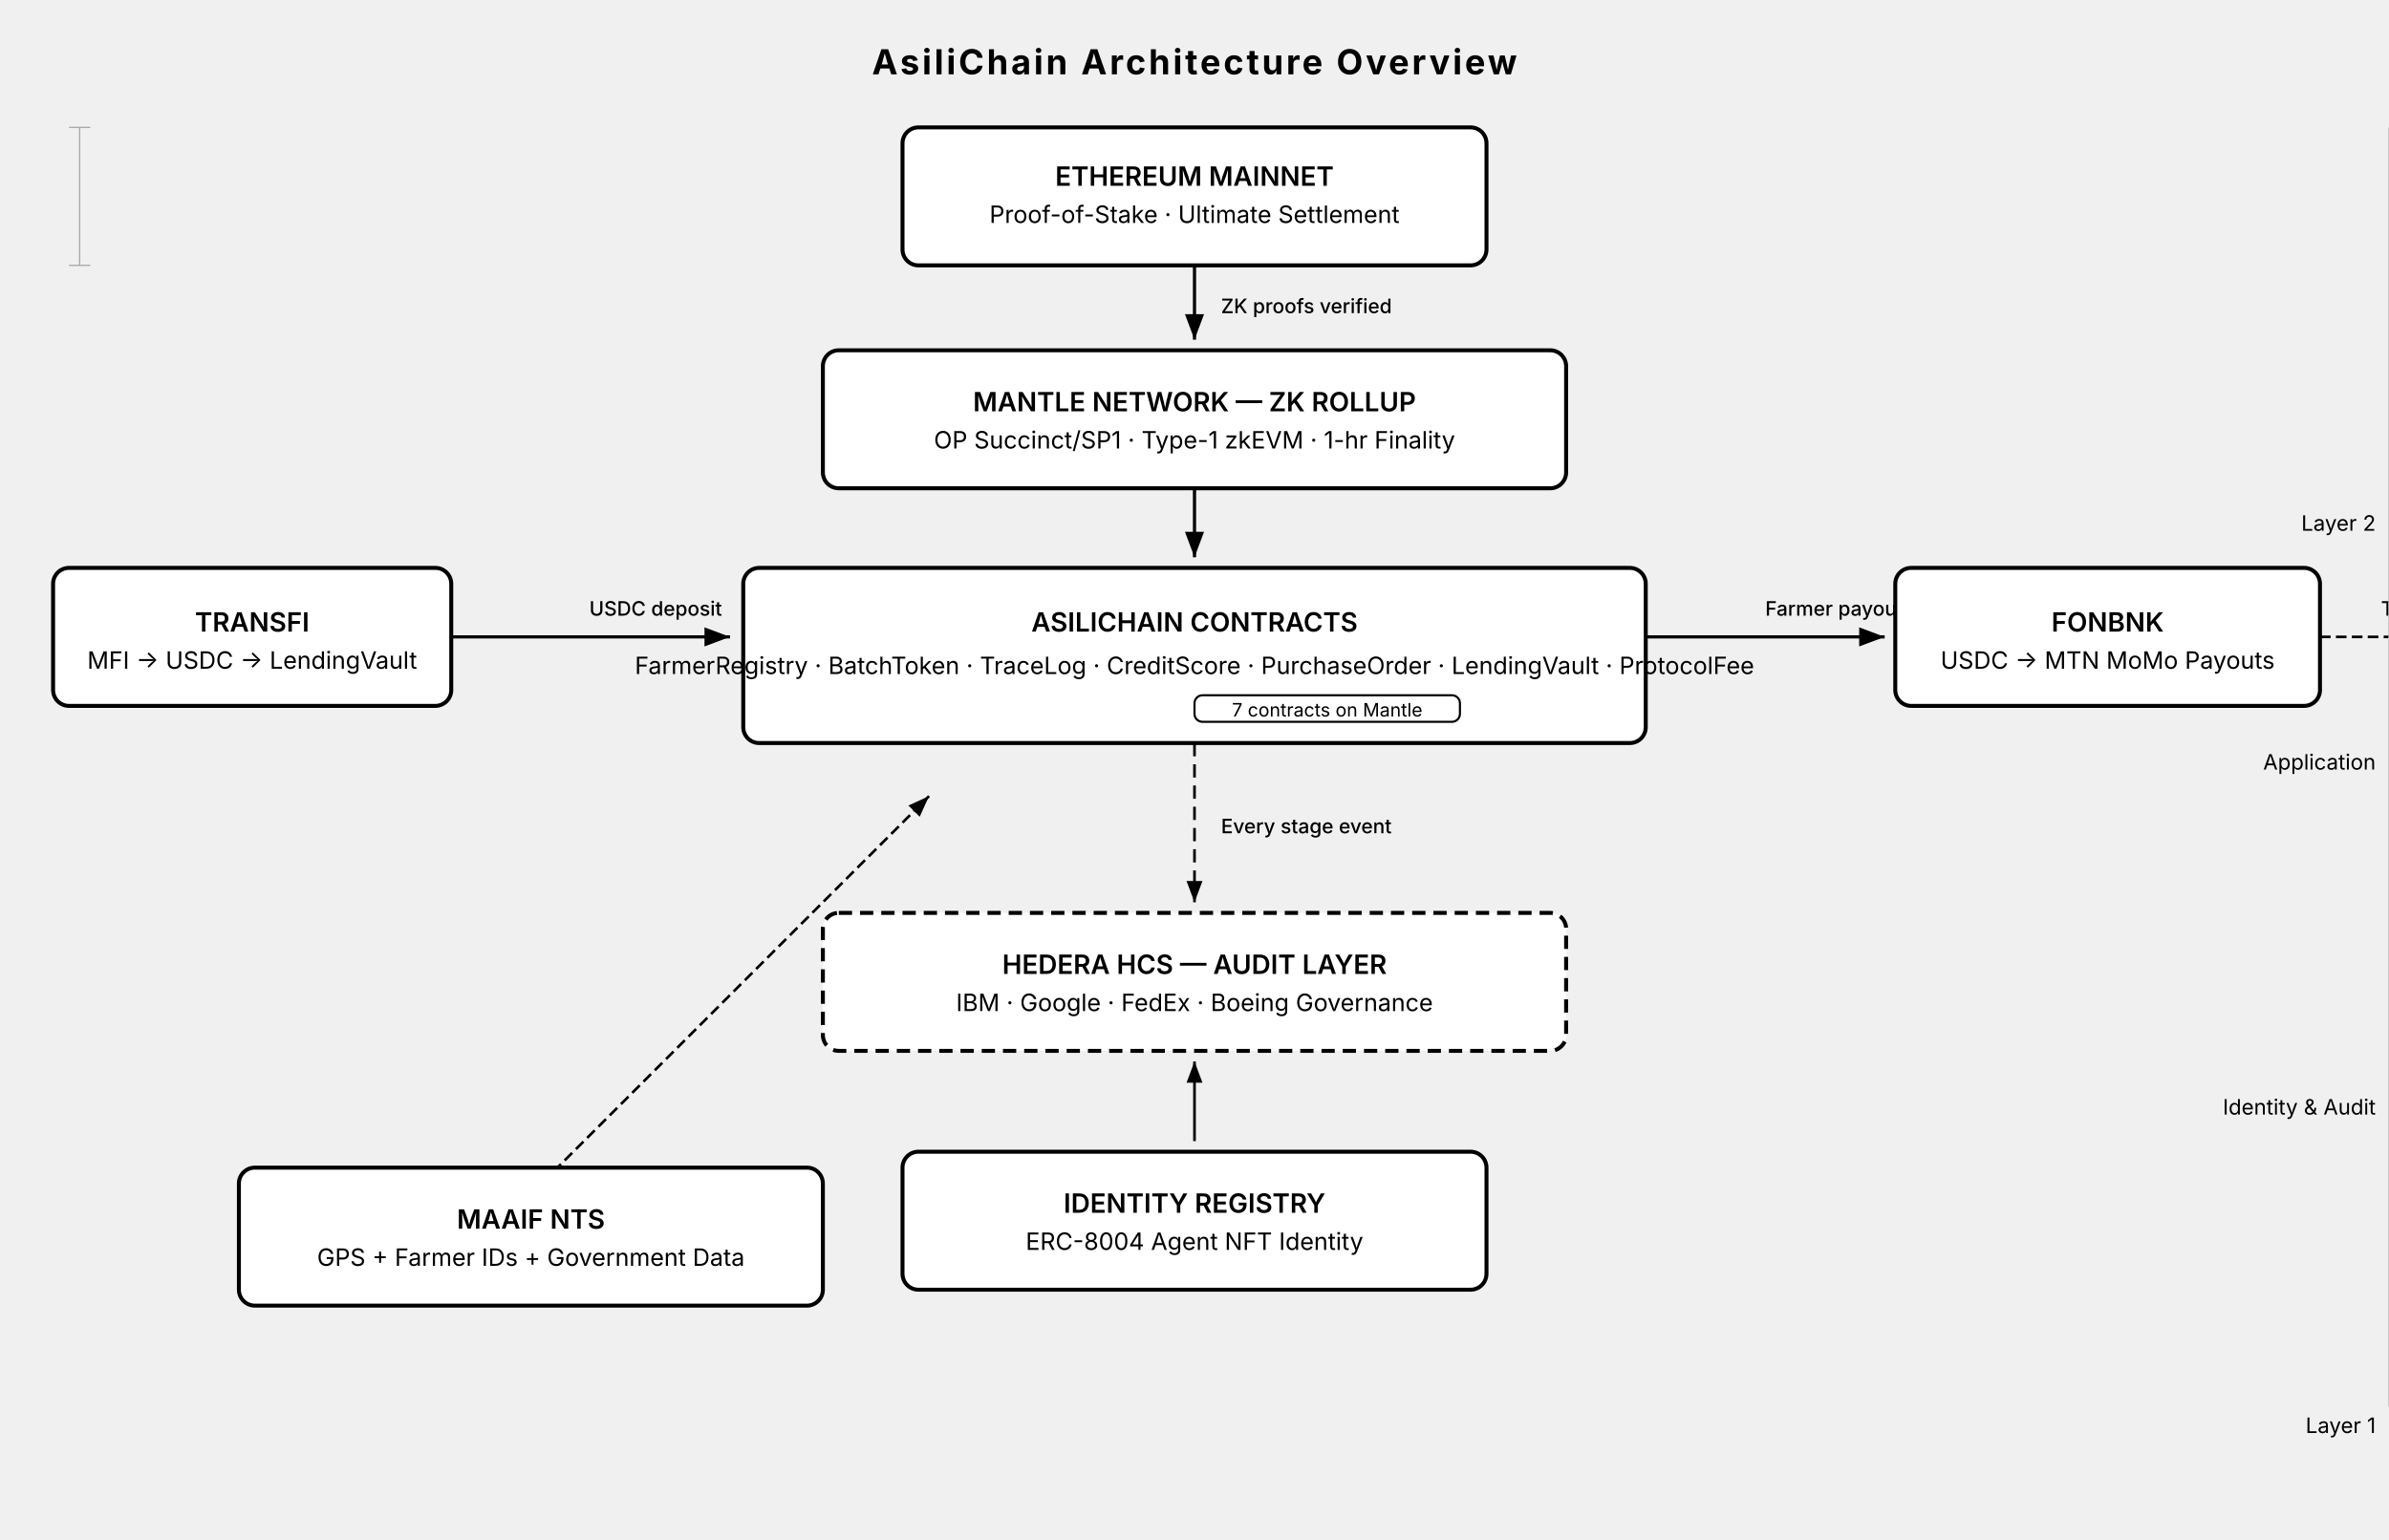
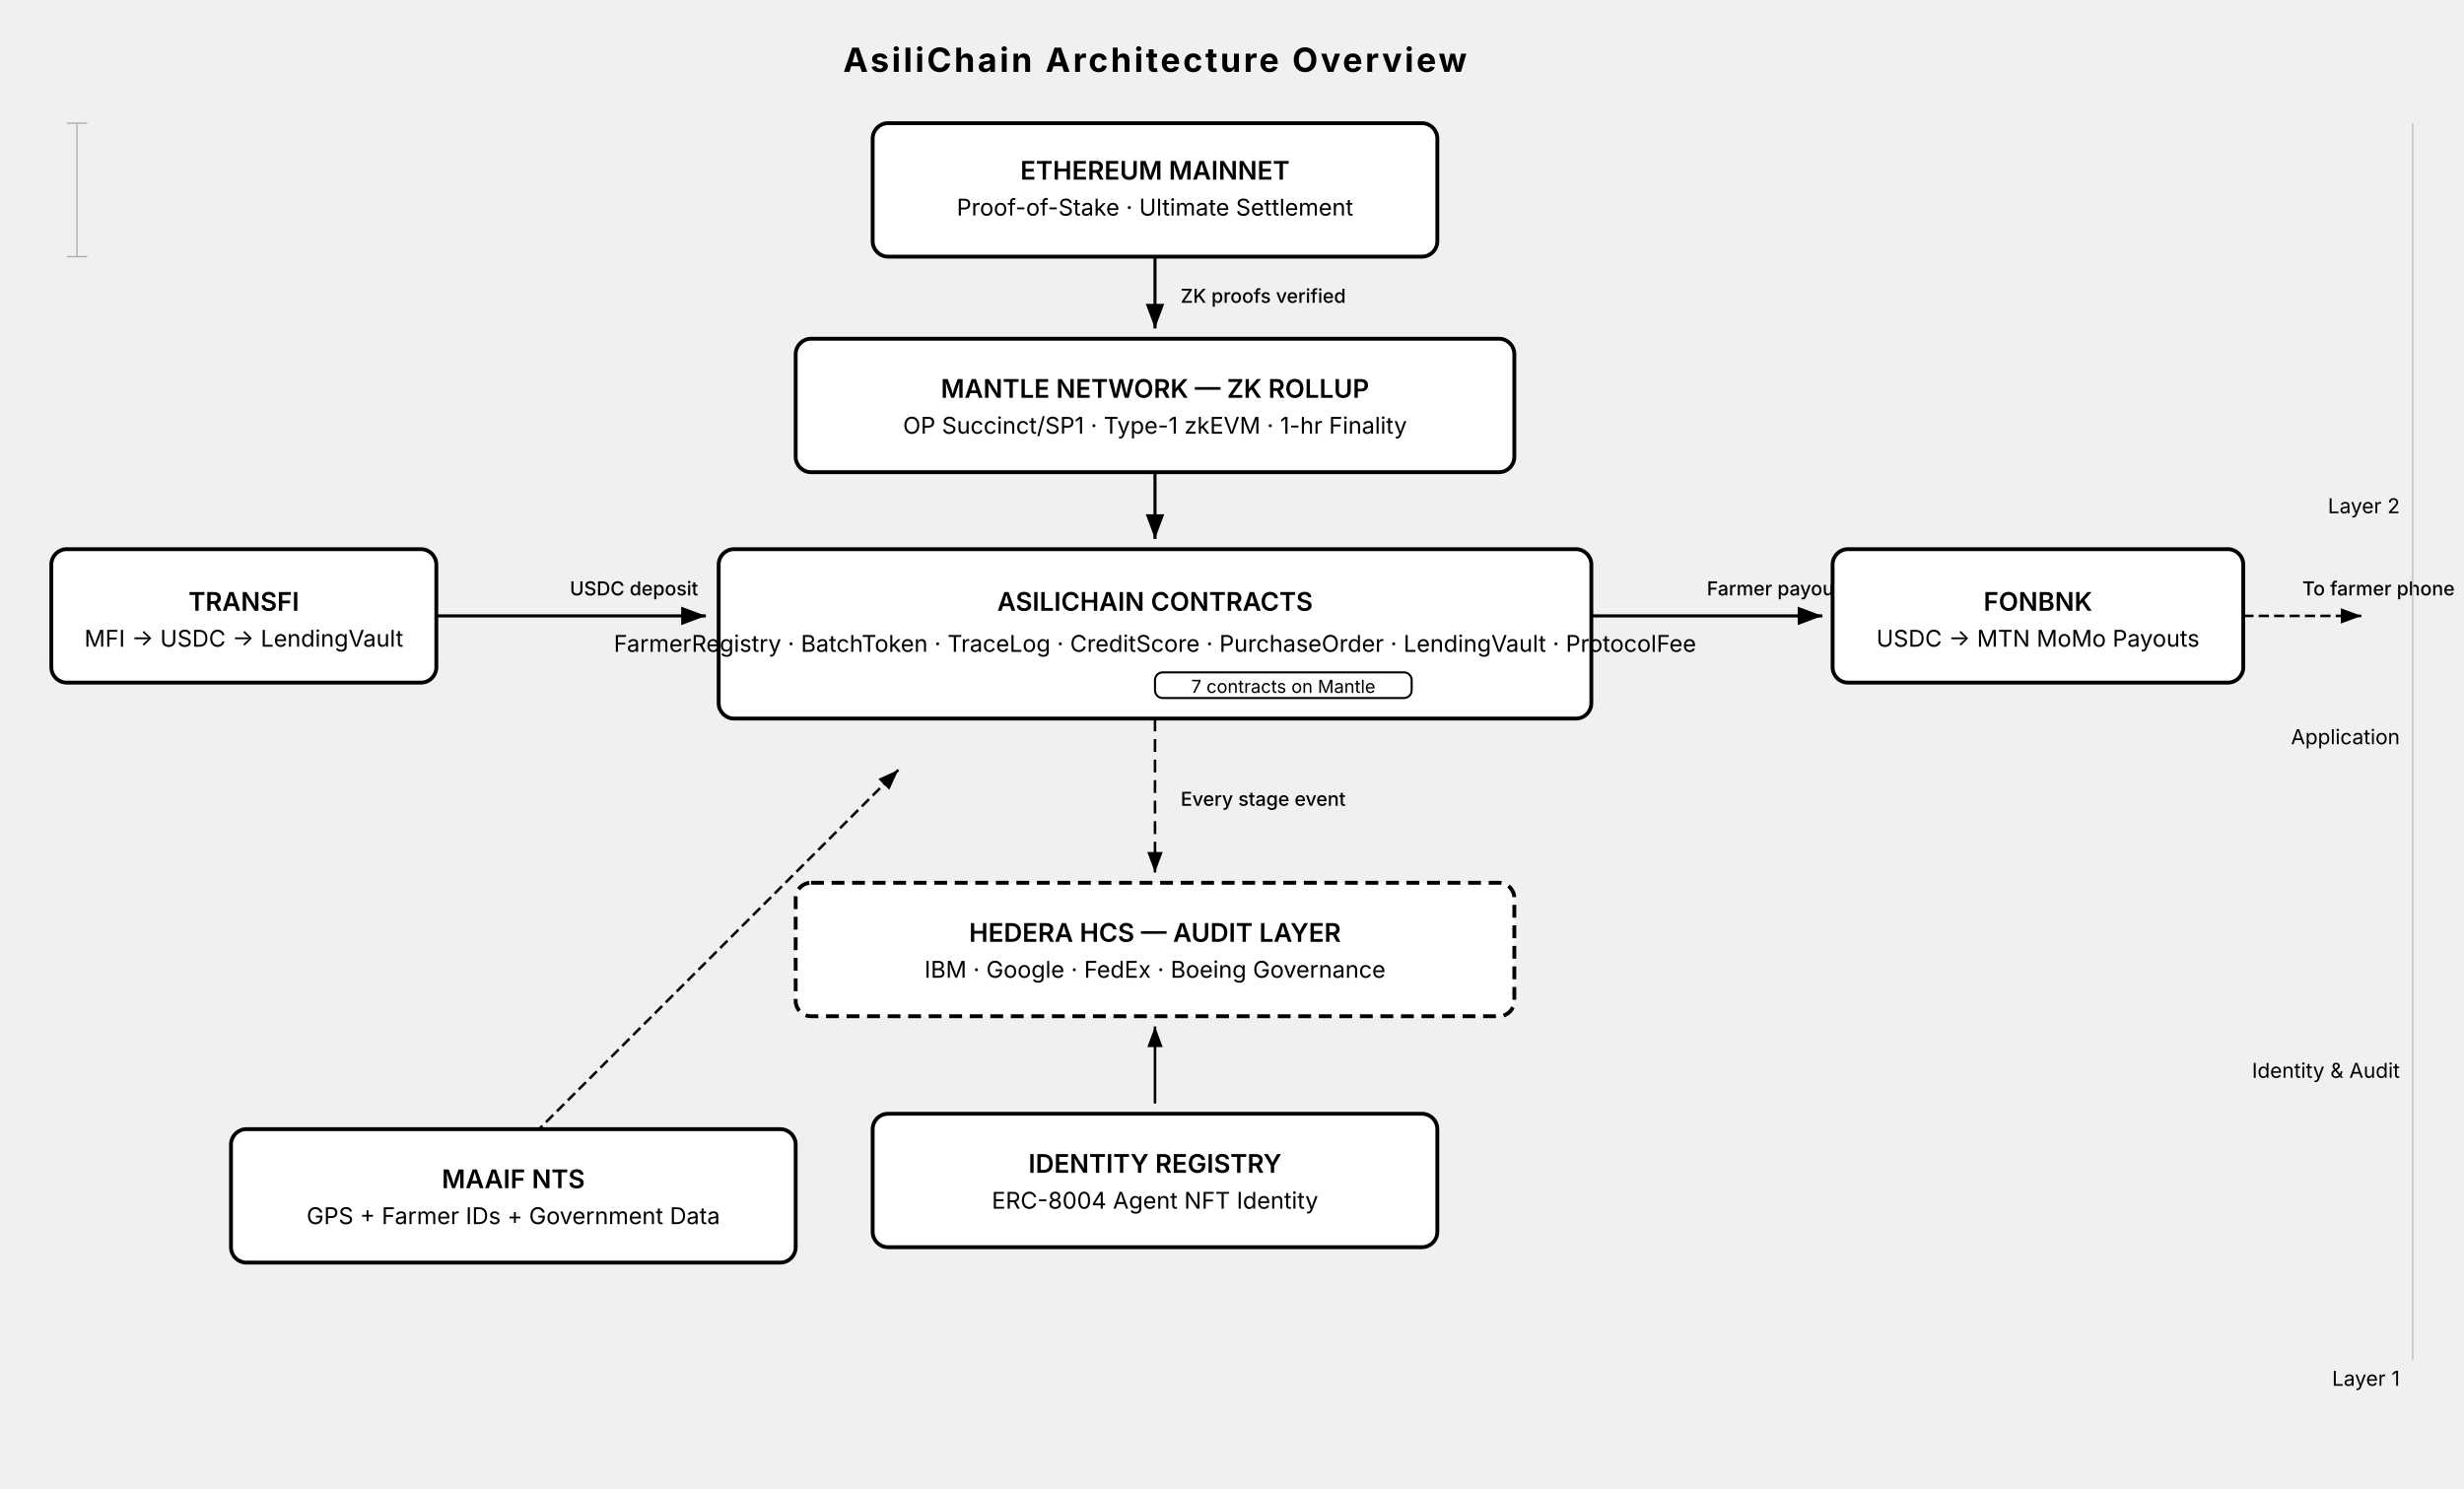
- <svg xmlns="http://www.w3.org/2000/svg" viewBox="0 0 900 580" fill="none">
+ <svg xmlns="http://www.w3.org/2000/svg" viewBox="0 0 960 580" fill="none">
  <style>
    text { font-family: 'Inter', system-ui, sans-serif; fill: #000; }
    .title { font-size: 13px; font-weight: 700; letter-spacing: 0.08em; text-transform: uppercase; }
    .subtitle { font-size: 9px; }
    .label { font-size: 10px; font-weight: 600; }
    .small-label { font-size: 8px; }
    .edge-label { font-size: 7.5px; font-weight: 500; }
    .tag { font-size: 7px; }
  </style>
  <text x="450" y="28" text-anchor="middle" class="title" fill="#000">AsiliChain Architecture Overview</text>
  <rect x="340" y="48" width="220" height="52" rx="6" stroke="#000" stroke-width="1.5" fill="#fff" />
  <text x="450" y="70" text-anchor="middle" class="label" fill="#000">ETHEREUM MAINNET</text>
  <text x="450" y="84" text-anchor="middle" class="subtitle" fill="#555">Proof-of-Stake · Ultimate Settlement</text>
  <defs>
    <marker id="arrow" markerWidth="8" markerHeight="6" refX="8" refY="3" orient="auto">
      <path d="M0,0 L8,3 L0,6 Z" fill="#000" />
    </marker>
  </defs>
  <line x1="450" y1="100" x2="450" y2="128" stroke="#000" stroke-width="1.2" marker-end="url(#arrow)" />
  <text x="460" y="118" class="edge-label" fill="#444">ZK proofs verified</text>
  <rect x="310" y="132" width="280" height="52" rx="6" stroke="#000" stroke-width="1.5" fill="#fff" />
  <text x="450" y="155" text-anchor="middle" class="label" fill="#000">MANTLE NETWORK — ZK ROLLUP</text>
  <text x="450" y="169" text-anchor="middle" class="subtitle" fill="#555">OP Succinct/SP1 · Type-1 zkEVM · 1-hr Finality</text>
  <line x1="450" y1="184" x2="450" y2="210" stroke="#000" stroke-width="1.2" marker-end="url(#arrow)" />
  <rect x="280" y="214" width="340" height="66" rx="6" stroke="#000" stroke-width="1.5" fill="#fff" />
  <text x="450" y="238" text-anchor="middle" class="label" fill="#000">ASILICHAIN CONTRACTS</text>
  <text x="450" y="254" text-anchor="middle" class="subtitle" fill="#555">
    FarmerRegistry · BatchToken · TraceLog · CreditScore · PurchaseOrder · LendingVault · ProtocolFee
  </text>
  <rect x="450" y="262" width="100" height="10" rx="3" stroke="#000" stroke-width="0.8" fill="none" />
  <text x="500" y="270" text-anchor="middle" class="tag" fill="#333">7 contracts on Mantle</text>
  <line x1="620" y1="240" x2="710" y2="240" stroke="#000" stroke-width="1.2" marker-end="url(#arrow)" />
  <text x="665" y="232" class="edge-label" fill="#444">Farmer payout trigger</text>
  <rect x="714" y="214" width="160" height="52" rx="6" stroke="#000" stroke-width="1.5" fill="#fff" />
  <text x="794" y="238" text-anchor="middle" class="label" fill="#000">FONBNK</text>
  <text x="794" y="252" text-anchor="middle" class="subtitle" fill="#555">USDC → MTN MoMo Payouts</text>
  <line x1="874" y1="240" x2="920" y2="240" stroke="#000" stroke-width="1" marker-end="url(#arrow)" stroke-dasharray="4 2" />
  <text x="897" y="232" class="edge-label" fill="#444">To farmer phone</text>
  <line x1="170" y1="240" x2="275" y2="240" stroke="#000" stroke-width="1.2" marker-end="url(#arrow)" />
  <text x="222" y="232" class="edge-label" fill="#444">USDC deposit</text>
  <rect x="20" y="214" width="150" height="52" rx="6" stroke="#000" stroke-width="1.5" fill="#fff" />
  <text x="95" y="238" text-anchor="middle" class="label" fill="#000">TRANSFI</text>
  <text x="95" y="252" text-anchor="middle" class="subtitle" fill="#555">MFI → USDC → LendingVault</text>
  <line x1="450" y1="280" x2="450" y2="340" stroke="#000" stroke-width="1" marker-end="url(#arrow)" stroke-dasharray="5 3" />
  <text x="460" y="314" class="edge-label" fill="#444">Every stage event</text>
  <rect x="310" y="344" width="280" height="52" rx="6" stroke="#000" stroke-width="1.5" fill="#fff" stroke-dasharray="5 3" />
  <text x="450" y="367" text-anchor="middle" class="label" fill="#000">HEDERA HCS — AUDIT LAYER</text>
  <text x="450" y="381" text-anchor="middle" class="subtitle" fill="#555">IBM · Google · FedEx · Boeing Governance</text>
  <line x1="200" y1="450" x2="350" y2="300" stroke="#000" stroke-width="1" marker-end="url(#arrow)" stroke-dasharray="4 2" />
  <rect x="90" y="440" width="220" height="52" rx="6" stroke="#000" stroke-width="1.5" fill="#fff" />
  <text x="200" y="463" text-anchor="middle" class="label" fill="#000">MAAIF NTS</text>
  <text x="200" y="477" text-anchor="middle" class="subtitle" fill="#555">GPS + Farmer IDs + Government Data</text>
  <line x1="450" y1="430" x2="450" y2="400" stroke="#000" stroke-width="1" marker-end="url(#arrow)" />
  <rect x="340" y="434" width="220" height="52" rx="6" stroke="#000" stroke-width="1.5" fill="#fff" />
  <text x="450" y="457" text-anchor="middle" class="label" fill="#000">IDENTITY REGISTRY</text>
  <text x="450" y="471" text-anchor="middle" class="subtitle" fill="#555">ERC-8004 Agent NFT Identity</text>
-   <line x1="900" y1="48" x2="900" y2="530" stroke="#bbb" stroke-width="0.5" />
-   <text x="895" y="540" text-anchor="end" class="small-label" fill="#888">Layer 1</text>
-   <text x="895" y="200" text-anchor="end" class="small-label" fill="#888">Layer 2</text>
-   <text x="895" y="290" text-anchor="end" class="small-label" fill="#888">Application</text>
-   <text x="895" y="420" text-anchor="end" class="small-label" fill="#888">Identity &amp; Audit</text>
+   <line x1="940" y1="48" x2="940" y2="530" stroke="#bbb" stroke-width="0.5" />
+   <text x="935" y="540" text-anchor="end" class="small-label" fill="#888">Layer 1</text>
+   <text x="935" y="200" text-anchor="end" class="small-label" fill="#888">Layer 2</text>
+   <text x="935" y="290" text-anchor="end" class="small-label" fill="#888">Application</text>
+   <text x="935" y="420" text-anchor="end" class="small-label" fill="#888">Identity &amp; Audit</text>
  <line x1="30" y1="48" x2="30" y2="100" stroke="#aaa" stroke-width="0.5" />
  <line x1="26" y1="48" x2="34" y2="48" stroke="#aaa" stroke-width="0.5" />
  <line x1="26" y1="100" x2="34" y2="100" stroke="#aaa" stroke-width="0.5" />
</svg>
